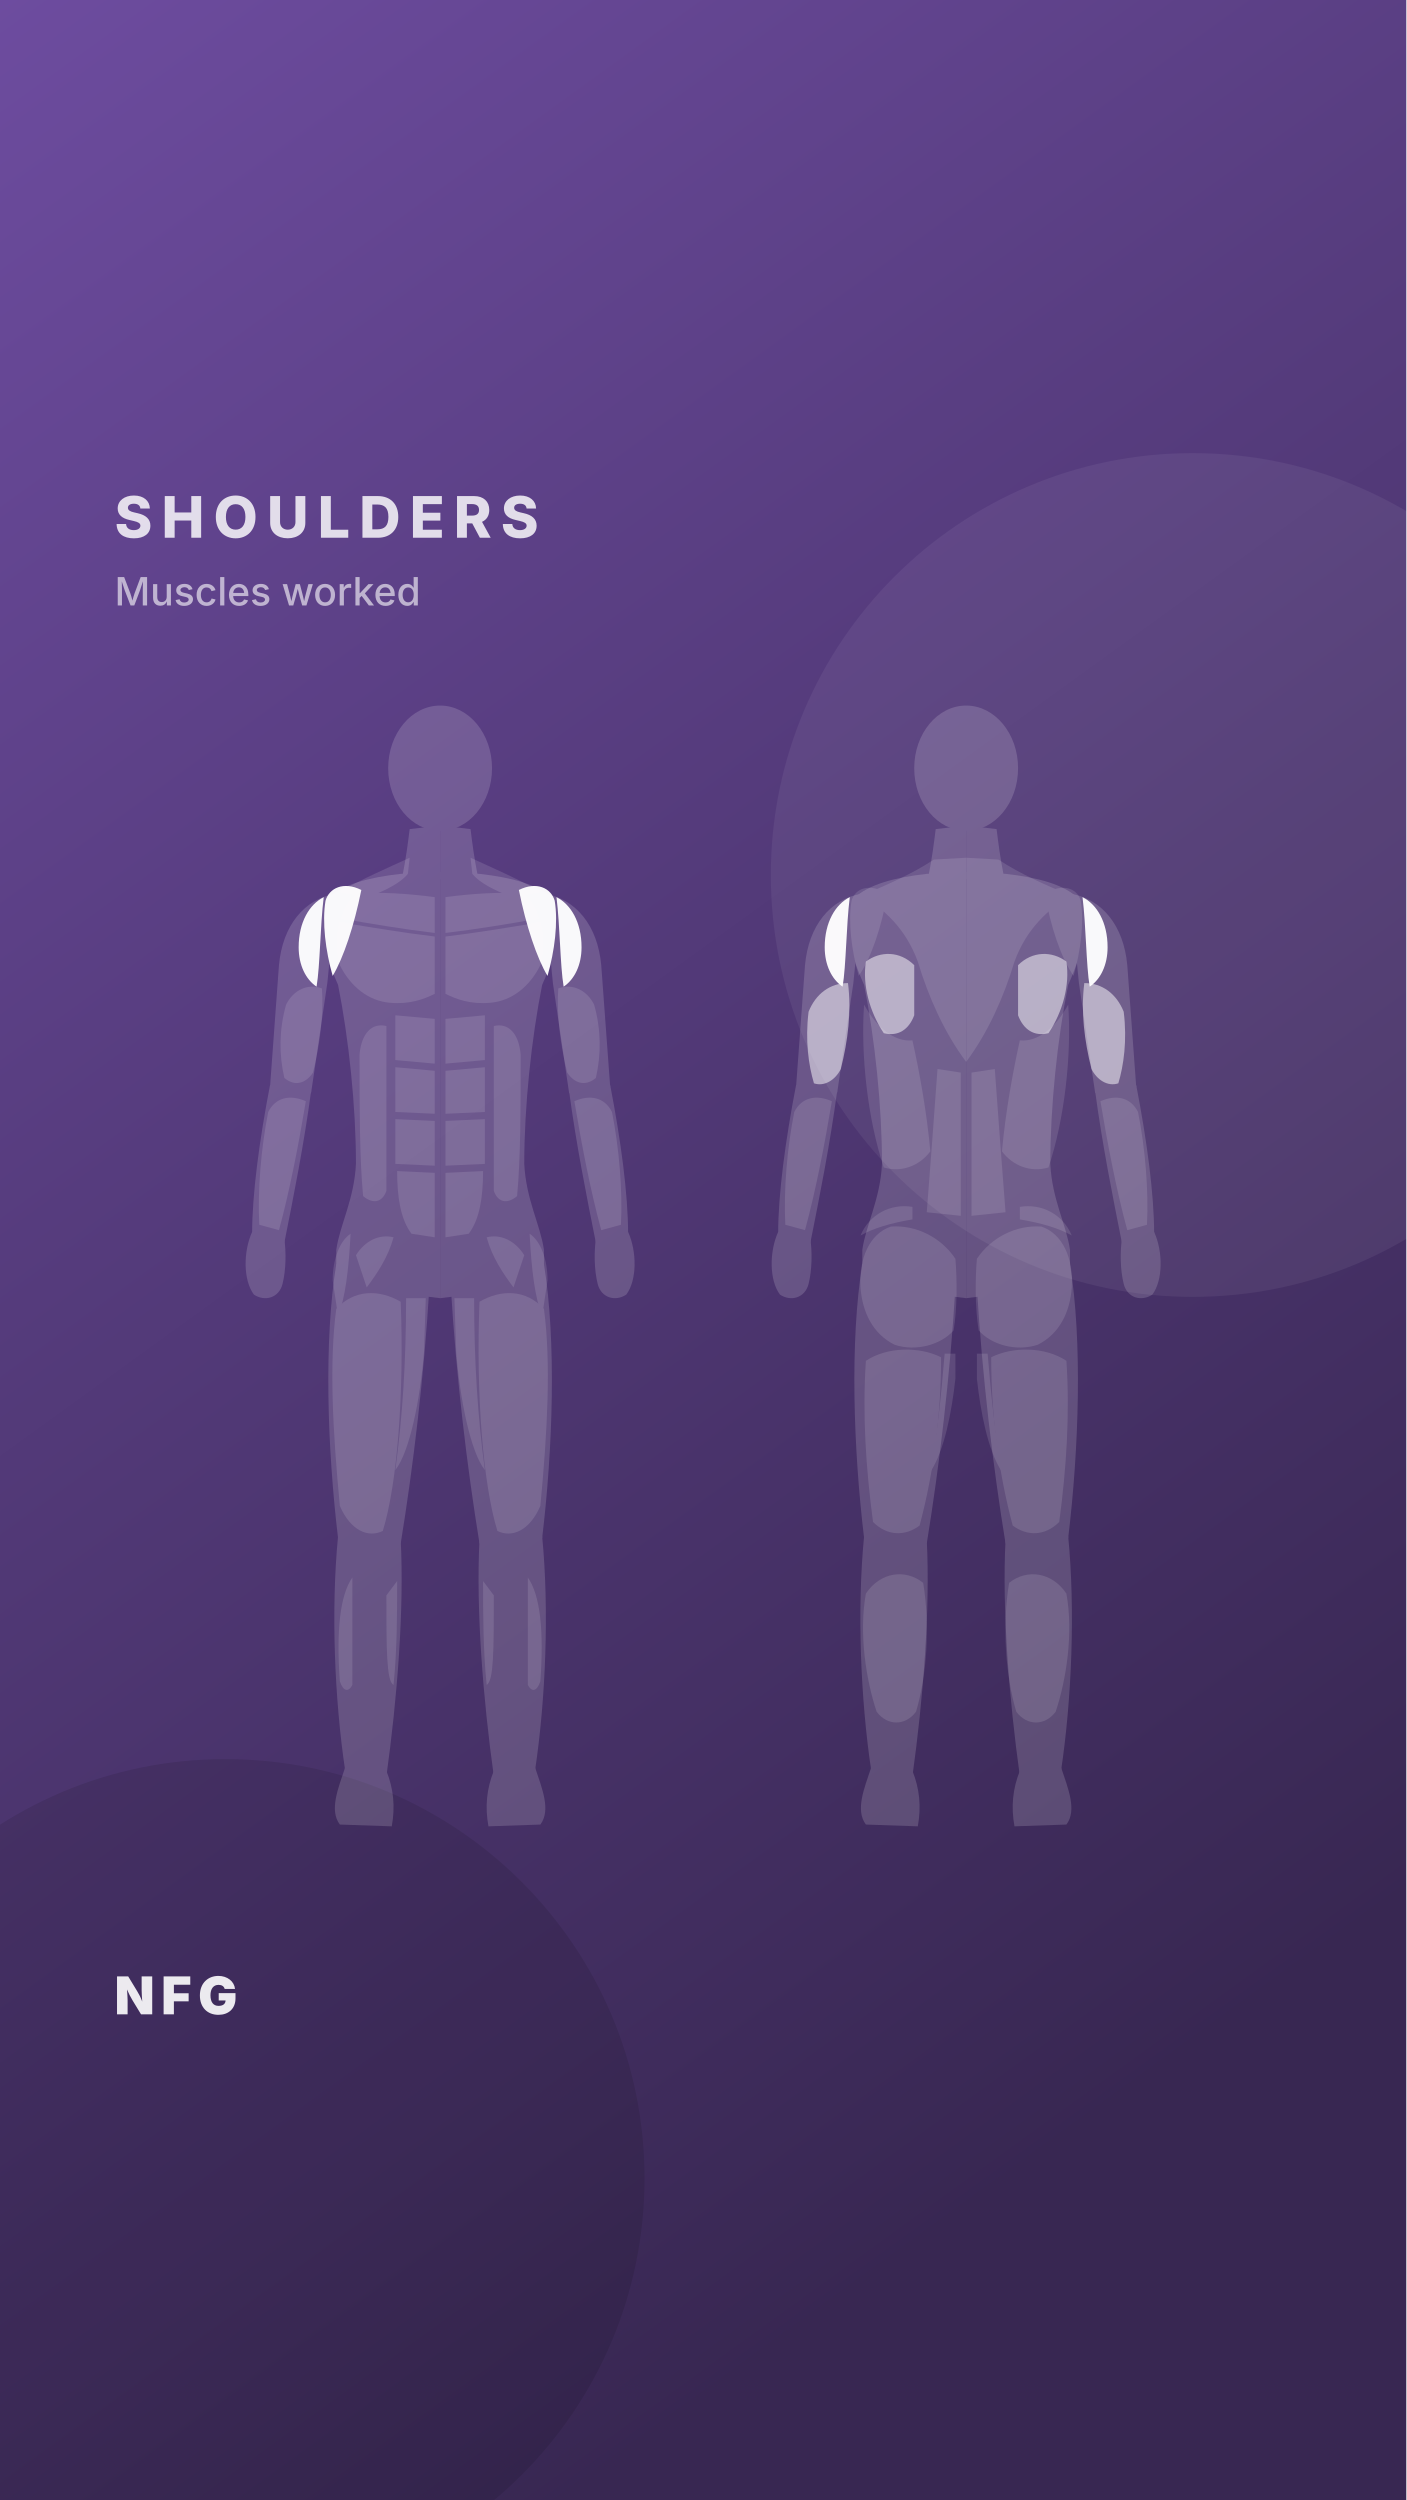
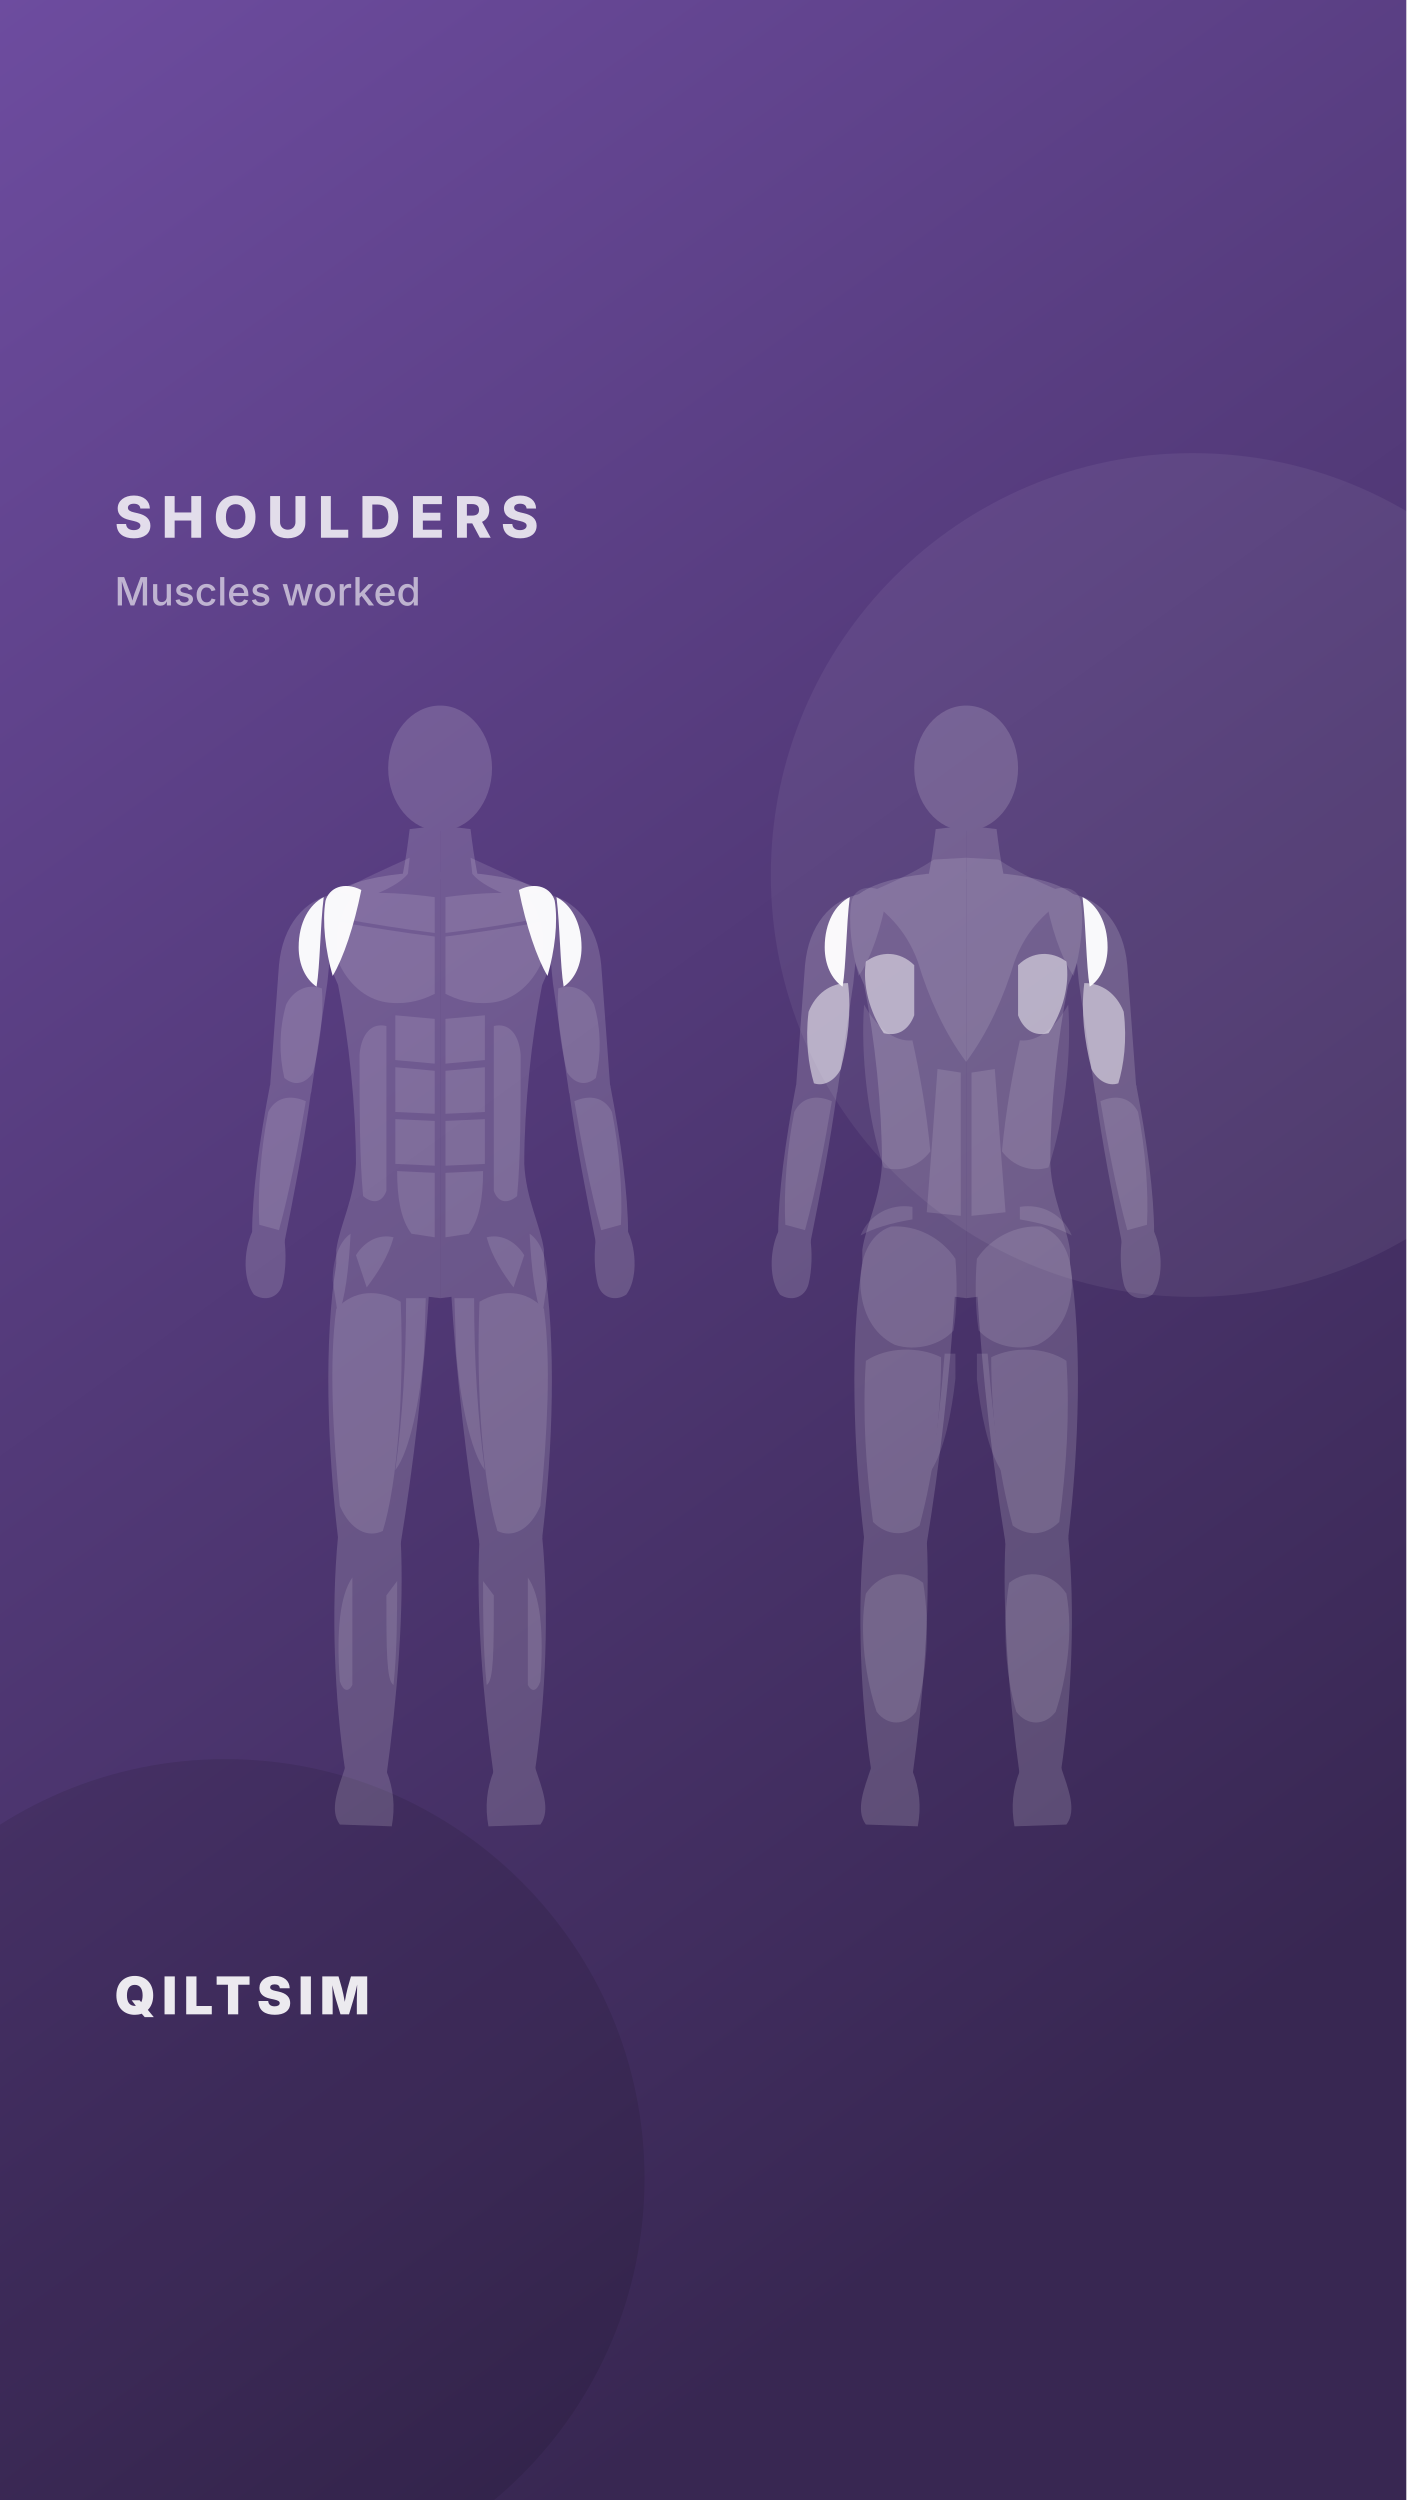
<svg xmlns="http://www.w3.org/2000/svg" viewBox="0 0 1080 1920" width="1080" height="1920" role="img" aria-label="Dumbbell Shoulder Press: muscles worked">
  <defs>
    <linearGradient id="bg" x1="0" y1="0" x2="0.4" y2="1">
      <stop offset="0" stop-color="#6D4C9F" />
      <stop offset="1" stop-color="#382752" />
    </linearGradient>
  </defs>
  <rect width="1080" height="1920" fill="url(#bg)" />
  <circle cx="916" cy="672" r="324" fill="#FFFFFF" fill-opacity="0.06" />
  <circle cx="173" cy="1673" r="322" fill="#000000" fill-opacity="0.10" />
  <g transform="translate(338.0,535.0) scale(1.375)">
    <g opacity="0.16">
      <ellipse cx="0" cy="40" rx="29" ry="35" fill="#FFFFFF" />
      <path d="M0,72 L17,74 C18,82 19,90 21,100 L0,102 Z" fill="#FFFFFF" />
      <path d="M0,72 L17,74 C18,82 19,90 21,100 L0,102 Z" fill="#FFFFFF" transform="scale(-1,1)" />
      <path d="M0,98 L22,99 C40,101 55,105 63,113 C70,121 66,141 57,161 C51,191 47,229 47,261 C48,281 56,295 58,309 L58,322 C40,330 18,334 0,336 Z" fill="#FFFFFF" />
      <path d="M0,98 L22,99 C40,101 55,105 63,113 C70,121 66,141 57,161 C51,191 47,229 47,261 C48,281 56,295 58,309 L58,322 C40,330 18,334 0,336 Z" fill="#FFFFFF" transform="scale(-1,1)" />
      <path d="M58,110 C76,113 88,128 90,150 L95,218 C91,227 77,229 72,221 L63,160 Z" fill="#FFFFFF" />
      <path d="M58,110 C76,113 88,128 90,150 L95,218 C91,227 77,229 72,221 L63,160 Z" fill="#FFFFFF" transform="scale(-1,1)" />
      <path d="M72,220 L95,217 C101,248 105,278 105,300 L87,305 C82,280 76,250 72,220 Z" fill="#FFFFFF" />
      <path d="M72,220 L95,217 C101,248 105,278 105,300 L87,305 C82,280 76,250 72,220 Z" fill="#FFFFFF" transform="scale(-1,1)" />
      <path d="M87,303 L105,299 C110,310 110,326 104,334 C98,338 90,336 88,328 C86,320 86,310 87,303 Z" fill="#FFFFFF" />
      <path d="M87,303 L105,299 C110,310 110,326 104,334 C98,338 90,336 88,328 C86,320 86,310 87,303 Z" fill="#FFFFFF" transform="scale(-1,1)" />
      <path d="M6,330 L58,317 C65,360 63,420 57,470 L22,473 C15,430 9,380 6,330 Z" fill="#FFFFFF" />
      <path d="M6,330 L58,317 C65,360 63,420 57,470 L22,473 C15,430 9,380 6,330 Z" fill="#FFFFFF" transform="scale(-1,1)" />
      <path d="M22,471 L57,469 C61,510 59,560 53,600 L30,603 C24,560 20,510 22,471 Z" fill="#FFFFFF" />
      <path d="M22,471 L57,469 C61,510 59,560 53,600 L30,603 C24,560 20,510 22,471 Z" fill="#FFFFFF" transform="scale(-1,1)" />
      <path d="M30,600 L53,598 C57,610 62,622 56,630 L27,631 C25,620 26,610 30,600 Z" fill="#FFFFFF" />
      <path d="M30,600 L53,598 C57,610 62,622 56,630 L27,631 C25,620 26,610 30,600 Z" fill="#FFFFFF" transform="scale(-1,1)" />
    </g>
    <g opacity="0.12">
      <path d="M17,90 C30,96 44,102 56,109 L40,112 C30,108 22,104 18,99 Z" fill="#FFFFFF" />
      <path d="M17,90 C30,96 44,102 56,109 L40,112 C30,108 22,104 18,99 Z" fill="#FFFFFF" transform="scale(-1,1)" />
      <path d="M3,134 C20,132 38,129 56,126 C58,134 58,142 56,150 C50,162 40,170 28,171 C17,172 9,169 3,166 Z" fill="#FFFFFF" />
      <path d="M3,134 C20,132 38,129 56,126 C58,134 58,142 56,150 C50,162 40,170 28,171 C17,172 9,169 3,166 Z" fill="#FFFFFF" transform="scale(-1,1)" />
      <path d="M3,112 C18,110 34,109 46,110 C51,114 54,119 55,124 C38,127 20,130 3,132 Z" fill="#FFFFFF" />
      <path d="M3,112 C18,110 34,109 46,110 C51,114 54,119 55,124 C38,127 20,130 3,132 Z" fill="#FFFFFF" transform="scale(-1,1)" />
      <path d="M66,163 C74,160 82,164 86,172 C90,186 90,200 87,213 C81,218 75,216 71,210 C67,194 65,177 66,163 Z" fill="#FFFFFF" />
      <path d="M66,163 C74,160 82,164 86,172 C90,186 90,200 87,213 C81,218 75,216 71,210 C67,194 65,177 66,163 Z" fill="#FFFFFF" transform="scale(-1,1)" />
      <path d="M75,226 C84,222 92,224 96,232 C100,252 102,276 101,295 L90,298 C84,276 79,250 75,226 Z" fill="#FFFFFF" />
      <path d="M75,226 C84,222 92,224 96,232 C100,252 102,276 101,295 L90,298 C84,276 79,250 75,226 Z" fill="#FFFFFF" transform="scale(-1,1)" />
      <path d="M3,180 L25,178 L25,203 L3,205 Z" fill="#FFFFFF" />
      <path d="M3,180 L25,178 L25,203 L3,205 Z" fill="#FFFFFF" transform="scale(-1,1)" />
      <path d="M3,209 L25,207 L25,232 L3,233 Z" fill="#FFFFFF" />
      <path d="M3,209 L25,207 L25,232 L3,233 Z" fill="#FFFFFF" transform="scale(-1,1)" />
      <path d="M3,237 L25,236 L25,261 L3,262 Z" fill="#FFFFFF" />
      <path d="M3,237 L25,236 L25,261 L3,262 Z" fill="#FFFFFF" transform="scale(-1,1)" />
      <path d="M3,266 L24,265 C24,280 22,292 16,300 L3,302 Z" fill="#FFFFFF" />
      <path d="M3,266 L24,265 C24,280 22,292 16,300 L3,302 Z" fill="#FFFFFF" transform="scale(-1,1)" />
      <path d="M30,184 C38,182 44,188 45,200 C45,230 45,258 43,279 C37,284 32,282 30,276 C30,246 30,214 30,184 Z" fill="#FFFFFF" />
      <path d="M30,184 C38,182 44,188 45,200 C45,230 45,258 43,279 C37,284 32,282 30,276 C30,246 30,214 30,184 Z" fill="#FFFFFF" transform="scale(-1,1)" />
      <path d="M26,302 C34,300 42,304 47,312 L41,330 C35,322 29,313 26,302 Z" fill="#FFFFFF" />
      <path d="M26,302 C34,300 42,304 47,312 L41,330 C35,322 29,313 26,302 Z" fill="#FFFFFF" transform="scale(-1,1)" />
      <path d="M50,300 C56,304 60,314 60,326 L57,346 C53,336 51,320 50,300 Z" fill="#FFFFFF" />
      <path d="M50,300 C56,304 60,314 60,326 L57,346 C53,336 51,320 50,300 Z" fill="#FFFFFF" transform="scale(-1,1)" />
      <path d="M22,338 C34,331 48,331 58,342 C62,372 60,410 56,452 C50,466 40,470 32,466 C24,440 20,390 22,338 Z" fill="#FFFFFF" />
      <path d="M22,338 C34,331 48,331 58,342 C62,372 60,410 56,452 C50,466 40,470 32,466 C24,440 20,390 22,338 Z" fill="#FFFFFF" transform="scale(-1,1)" />
      <path d="M8,336 L19,336 C19,372 21,402 25,432 C17,422 11,392 9,366 Z" fill="#FFFFFF" />
      <path d="M8,336 L19,336 C19,372 21,402 25,432 C17,422 11,392 9,366 Z" fill="#FFFFFF" transform="scale(-1,1)" />
      <path d="M49,492 C56,502 58,522 56,550 C54,556 51,556 49,552 C49,530 49,512 49,492 Z" fill="#FFFFFF" />
      <path d="M49,492 C56,502 58,522 56,550 C54,556 51,556 49,552 C49,530 49,512 49,492 Z" fill="#FFFFFF" transform="scale(-1,1)" />
      <path d="M24,494 C24,512 24,532 26,552 C30,550 30,532 30,502 Z" fill="#FFFFFF" />
      <path d="M24,494 C24,512 24,532 26,552 C30,550 30,532 30,502 Z" fill="#FFFFFF" transform="scale(-1,1)" />
    </g>
    <g opacity="0.96">
      <path d="M44,108 C54,103 62,107 64,114 C66,126 64,142 60,156 C54,146 48,128 44,108 Z" fill="#FFFFFF" />
      <path d="M44,108 C54,103 62,107 64,114 C66,126 64,142 60,156 C54,146 48,128 44,108 Z" fill="#FFFFFF" transform="scale(-1,1)" />
      <path d="M65,112 C73,116 79,126 79,140 C79,150 75,158 69,162 C67,150 67,128 65,112 Z" fill="#FFFFFF" />
      <path d="M65,112 C73,116 79,126 79,140 C79,150 75,158 69,162 C67,150 67,128 65,112 Z" fill="#FFFFFF" transform="scale(-1,1)" />
    </g>
  </g>
  <g transform="translate(742.0,535.0) scale(1.375)">
    <g opacity="0.16">
      <ellipse cx="0" cy="40" rx="29" ry="35" fill="#FFFFFF" />
      <path d="M0,72 L17,74 C18,82 19,90 21,100 L0,102 Z" fill="#FFFFFF" />
      <path d="M0,72 L17,74 C18,82 19,90 21,100 L0,102 Z" fill="#FFFFFF" transform="scale(-1,1)" />
      <path d="M0,98 L22,99 C40,101 55,105 63,113 C70,121 66,141 57,161 C51,191 47,229 47,261 C48,281 56,295 58,309 L58,322 C40,330 18,334 0,336 Z" fill="#FFFFFF" />
      <path d="M0,98 L22,99 C40,101 55,105 63,113 C70,121 66,141 57,161 C51,191 47,229 47,261 C48,281 56,295 58,309 L58,322 C40,330 18,334 0,336 Z" fill="#FFFFFF" transform="scale(-1,1)" />
      <path d="M58,110 C76,113 88,128 90,150 L95,218 C91,227 77,229 72,221 L63,160 Z" fill="#FFFFFF" />
      <path d="M58,110 C76,113 88,128 90,150 L95,218 C91,227 77,229 72,221 L63,160 Z" fill="#FFFFFF" transform="scale(-1,1)" />
      <path d="M72,220 L95,217 C101,248 105,278 105,300 L87,305 C82,280 76,250 72,220 Z" fill="#FFFFFF" />
      <path d="M72,220 L95,217 C101,248 105,278 105,300 L87,305 C82,280 76,250 72,220 Z" fill="#FFFFFF" transform="scale(-1,1)" />
      <path d="M87,303 L105,299 C110,310 110,326 104,334 C98,338 90,336 88,328 C86,320 86,310 87,303 Z" fill="#FFFFFF" />
      <path d="M87,303 L105,299 C110,310 110,326 104,334 C98,338 90,336 88,328 C86,320 86,310 87,303 Z" fill="#FFFFFF" transform="scale(-1,1)" />
      <path d="M6,330 L58,317 C65,360 63,420 57,470 L22,473 C15,430 9,380 6,330 Z" fill="#FFFFFF" />
      <path d="M6,330 L58,317 C65,360 63,420 57,470 L22,473 C15,430 9,380 6,330 Z" fill="#FFFFFF" transform="scale(-1,1)" />
      <path d="M22,471 L57,469 C61,510 59,560 53,600 L30,603 C24,560 20,510 22,471 Z" fill="#FFFFFF" />
      <path d="M22,471 L57,469 C61,510 59,560 53,600 L30,603 C24,560 20,510 22,471 Z" fill="#FFFFFF" transform="scale(-1,1)" />
      <path d="M30,600 L53,598 C57,610 62,622 56,630 L27,631 C25,620 26,610 30,600 Z" fill="#FFFFFF" />
      <path d="M30,600 L53,598 C57,610 62,622 56,630 L27,631 C25,620 26,610 30,600 Z" fill="#FFFFFF" transform="scale(-1,1)" />
    </g>
    <g opacity="0.12">
      <path d="M0,90 L18,91 C30,99 44,105 58,111 C46,119 34,129 27,148 C21,168 12,188 0,204 Z" fill="#FFFFFF" />
      <path d="M0,90 L18,91 C30,99 44,105 58,111 C46,119 34,129 27,148 C21,168 12,188 0,204 Z" fill="#FFFFFF" transform="scale(-1,1)" />
      <path d="M44,110 C54,104 62,107 64,114 C66,126 64,142 60,156 C53,146 47,128 44,110 Z" fill="#FFFFFF" />
      <path d="M44,110 C54,104 62,107 64,114 C66,126 64,142 60,156 C53,146 47,128 44,110 Z" fill="#FFFFFF" transform="scale(-1,1)" />
      <path d="M30,192 C40,193 50,185 57,172 C59,200 55,236 46,263 C36,266 26,262 20,254 C22,232 26,210 30,192 Z" fill="#FFFFFF" />
      <path d="M30,192 C40,193 50,185 57,172 C59,200 55,236 46,263 C36,266 26,262 20,254 C22,232 26,210 30,192 Z" fill="#FFFFFF" transform="scale(-1,1)" />
      <path d="M3,210 L16,208 C18,236 20,262 22,288 L3,290 Z" fill="#FFFFFF" />
      <path d="M3,210 L16,208 C18,236 20,262 22,288 L3,290 Z" fill="#FFFFFF" transform="scale(-1,1)" />
      <path d="M75,226 C84,222 92,224 96,232 C100,252 102,276 101,295 L90,298 C84,276 79,250 75,226 Z" fill="#FFFFFF" />
      <path d="M75,226 C84,222 92,224 96,232 C100,252 102,276 101,295 L90,298 C84,276 79,250 75,226 Z" fill="#FFFFFF" transform="scale(-1,1)" />
      <path d="M30,285 C42,283 54,289 59,301 C52,297 42,294 30,292 Z" fill="#FFFFFF" />
      <path d="M30,285 C42,283 54,289 59,301 C52,297 42,294 30,292 Z" fill="#FFFFFF" transform="scale(-1,1)" />
      <path d="M6,314 C14,302 28,295 42,296 C54,300 60,314 59,330 C58,344 52,356 40,362 C28,366 14,362 7,354 C5,342 5,326 6,314 Z" fill="#FFFFFF" />
      <path d="M6,314 C14,302 28,295 42,296 C54,300 60,314 59,330 C58,344 52,356 40,362 C28,366 14,362 7,354 C5,342 5,326 6,314 Z" fill="#FFFFFF" transform="scale(-1,1)" />
      <path d="M14,369 C26,363 44,363 56,371 C58,401 56,431 52,461 C44,469 34,469 26,463 C18,433 14,401 14,369 Z" fill="#FFFFFF" />
      <path d="M14,369 C26,363 44,363 56,371 C58,401 56,431 52,461 C44,469 34,469 26,463 C18,433 14,401 14,369 Z" fill="#FFFFFF" transform="scale(-1,1)" />
      <path d="M6,367 L12,367 C14,391 16,411 20,433 C12,421 8,399 6,381 Z" fill="#FFFFFF" />
      <path d="M6,367 L12,367 C14,391 16,411 20,433 C12,421 8,399 6,381 Z" fill="#FFFFFF" transform="scale(-1,1)" />
      <path d="M24,495 C34,487 48,489 56,501 C60,523 56,549 50,567 C44,575 34,575 28,567 C22,547 20,519 24,495 Z" fill="#FFFFFF" />
      <path d="M24,495 C34,487 48,489 56,501 C60,523 56,549 50,567 C44,575 34,575 28,567 C22,547 20,519 24,495 Z" fill="#FFFFFF" transform="scale(-1,1)" />
    </g>
    <g opacity="0.5">
      <path d="M29,150 C37,142 48,142 56,148 C58,161 54,176 46,188 C38,190 32,186 29,178 Z" fill="#FFFFFF" />
      <path d="M29,150 C37,142 48,142 56,148 C58,161 54,176 46,188 C38,190 32,186 29,178 Z" fill="#FFFFFF" transform="scale(-1,1)" />
      <path d="M66,160 C76,160 84,166 88,176 C90,192 88,206 85,216 C79,218 73,214 70,208 C66,192 64,176 66,160 Z" fill="#FFFFFF" />
      <path d="M66,160 C76,160 84,166 88,176 C90,192 88,206 85,216 C79,218 73,214 70,208 C66,192 64,176 66,160 Z" fill="#FFFFFF" transform="scale(-1,1)" />
    </g>
    <g opacity="0.96">
      <path d="M65,112 C73,116 79,126 79,140 C79,150 75,158 69,162 C67,150 67,128 65,112 Z" fill="#FFFFFF" />
      <path d="M65,112 C73,116 79,126 79,140 C79,150 75,158 69,162 C67,150 67,128 65,112 Z" fill="#FFFFFF" transform="scale(-1,1)" />
    </g>
  </g>
  <text x="88" y="413" fill="#FFFFFF" fill-opacity="0.82" font-family="Inter, 'Helvetica Neue', Helvetica, Arial, sans-serif" font-size="44" font-weight="800" letter-spacing="7">SHOULDERS</text>
  <text x="88" y="465" fill="#FFFFFF" fill-opacity="0.6" font-family="Inter, 'Helvetica Neue', Helvetica, Arial, sans-serif" font-size="30" font-weight="500">Muscles worked</text>
-   <text x="88" y="1547" fill="#FFFFFF" fill-opacity="0.9" font-family="Inter, 'Helvetica Neue', Helvetica, Arial, sans-serif" font-size="40" font-weight="900" letter-spacing="5">NFG</text>
+   <text x="88" y="1547" fill="#FFFFFF" fill-opacity="0.9" font-family="Inter, 'Helvetica Neue', Helvetica, Arial, sans-serif" font-size="40" font-weight="900" letter-spacing="5">QILTSIM</text>
</svg>
